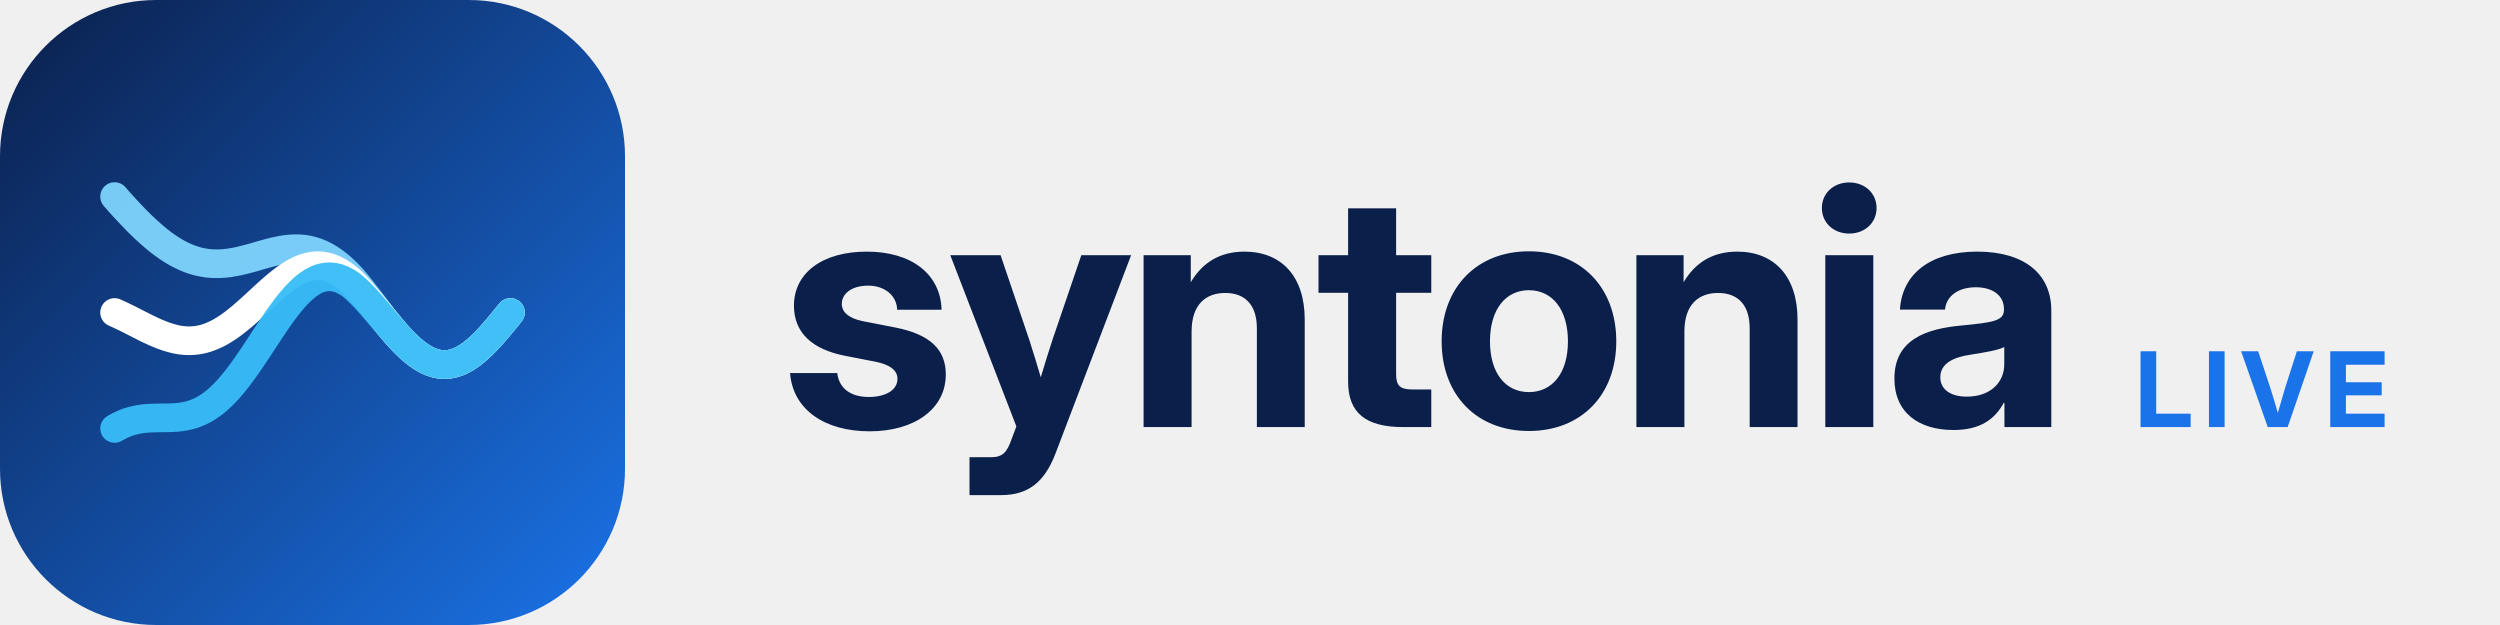
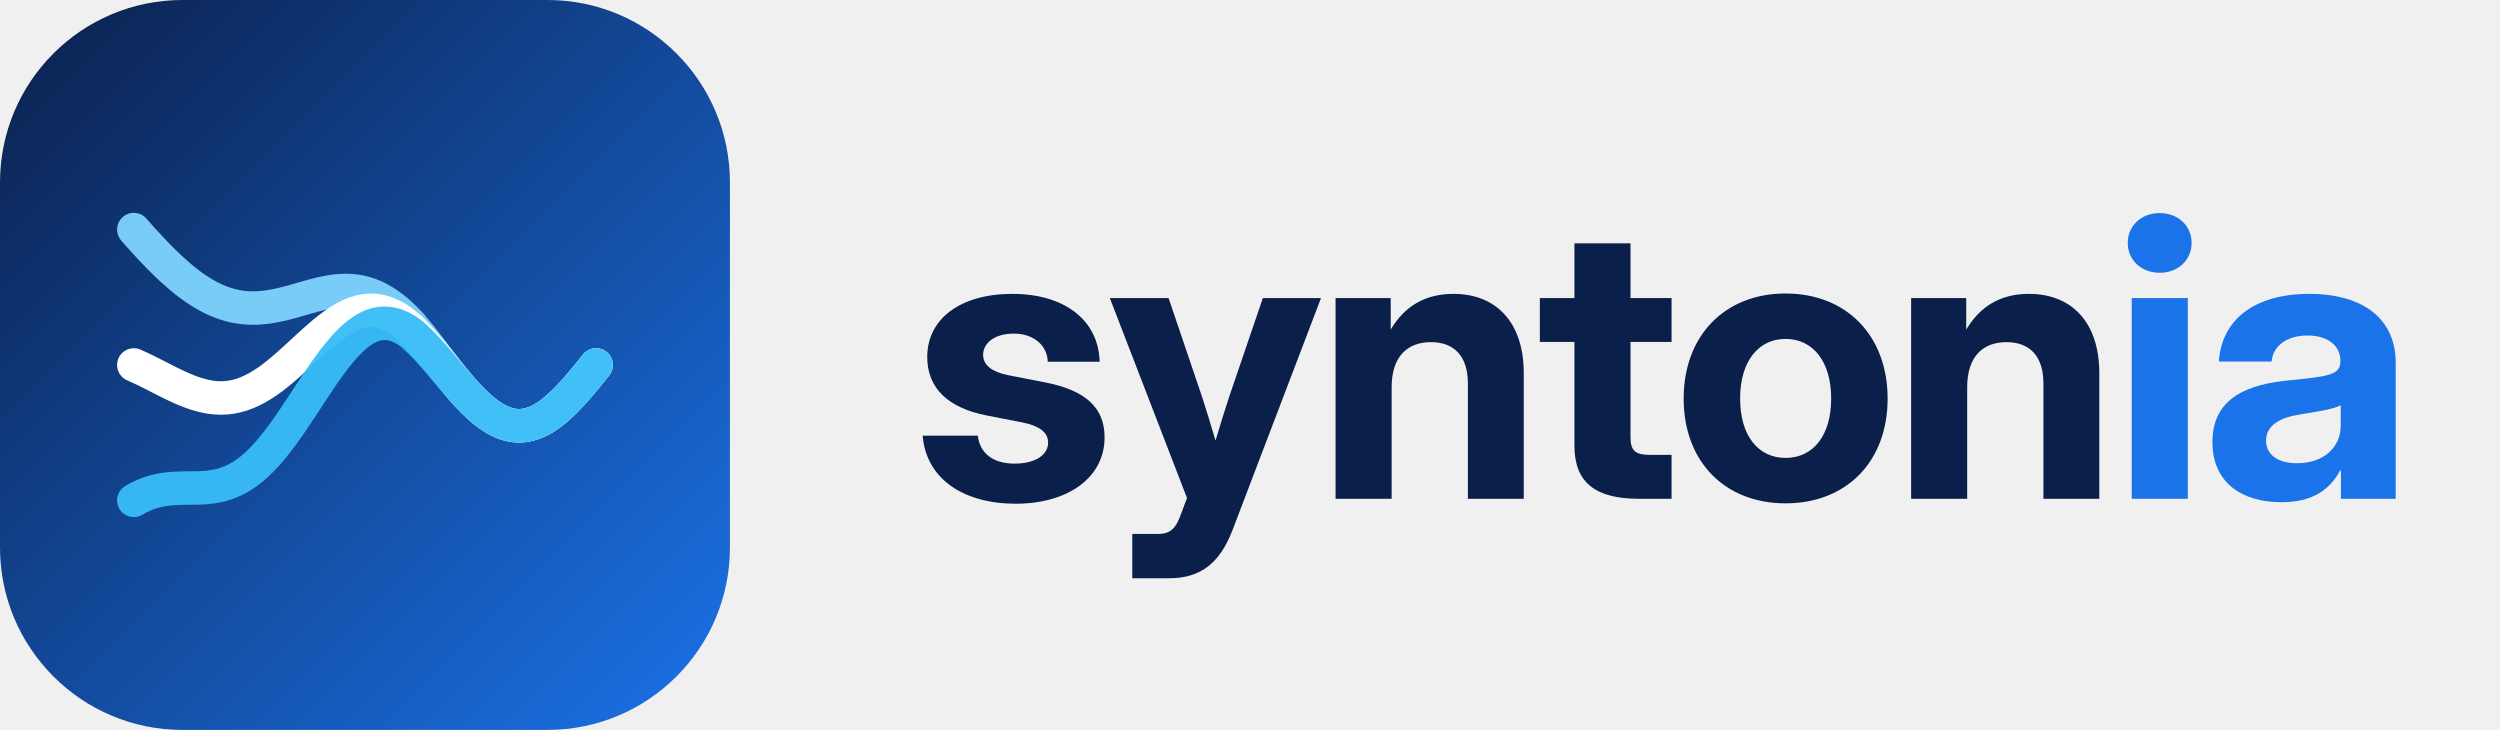
- <svg xmlns="http://www.w3.org/2000/svg" viewBox="0 0 480 120" width="960" height="240">
+ <svg xmlns="http://www.w3.org/2000/svg" viewBox="0 0 411 120" width="822" height="240">
  <g transform="translate(0,0) scale(1.0)">
    <defs>
      <linearGradient id="gFalse" x1="0" y1="0" x2="1" y2="1">
        <stop offset="0" stop-color="#0B1F4B" />
        <stop offset="1" stop-color="#1A73E8" />
      </linearGradient>
    </defs>
    <rect width="120" height="120" rx="30" fill="url(#gFalse)" />
    <polyline points="22.00,37.74 22.84,38.70 23.69,39.64 24.53,40.55 25.38,41.45 26.22,42.32 27.07,43.16 27.91,43.97 28.76,44.74 29.60,45.47 30.44,46.17 31.29,46.82 32.13,47.42 32.98,47.97 33.82,48.48 34.67,48.93 35.51,49.33 36.36,49.68 37.20,49.97 38.04,50.21 38.89,50.39 39.73,50.53 40.58,50.61 41.42,50.64 42.27,50.63 43.11,50.57 43.96,50.48 44.80,50.34 45.64,50.18 46.49,49.99 47.33,49.77 48.18,49.55 49.02,49.31 49.87,49.06 50.71,48.82 51.56,48.59 52.40,48.37 53.24,48.18 54.09,48.01 54.93,47.88 55.78,47.79 56.62,47.75 57.47,47.76 58.31,47.84 59.16,47.97 60.00,48.18 60.84,48.45 61.69,48.80 62.53,49.23 63.38,49.74 64.22,50.32 65.07,50.98 65.91,51.72 66.76,52.54 67.60,53.42 68.44,54.43 69.29,55.47 70.13,56.55 70.98,57.64 71.82,58.75 72.67,59.85 73.51,60.95 74.36,62.02 75.20,63.06 76.04,64.06 76.89,65.00 77.73,65.88 78.58,66.69 79.42,67.43 80.27,68.09 81.11,68.66 81.96,69.14 82.80,69.51 83.64,69.78 84.49,69.95 85.33,70.00 86.18,69.95 87.02,69.78 87.87,69.51 88.71,69.14 89.56,68.66 90.40,68.09 91.24,67.43 92.09,66.69 92.93,65.88 93.78,65.00 94.62,64.07 95.47,63.09 96.31,62.08 97.16,61.05 98.00,60.00" fill="none" stroke="#7DD3FC" stroke-opacity="0.95" stroke-width="5.5" stroke-linecap="round" stroke-linejoin="round" />
    <polyline points="22.00,60.00 22.84,60.38 23.69,60.78 24.53,61.19 25.38,61.62 26.22,62.05 27.07,62.48 27.91,62.91 28.76,63.32 29.60,63.71 30.44,64.07 31.29,64.41 32.13,64.70 32.98,64.95 33.82,65.16 34.67,65.31 35.51,65.40 36.36,65.43 37.20,65.39 38.04,65.29 38.89,65.12 39.73,64.88 40.58,64.57 41.42,64.19 42.27,63.76 43.11,63.25 43.96,62.70 44.80,62.09 45.64,61.43 46.49,60.73 47.33,60.00 48.18,59.24 49.02,58.47 49.87,57.69 50.71,56.91 51.56,56.14 52.40,55.40 53.24,54.68 54.09,54.00 54.93,53.37 55.78,52.80 56.62,52.29 57.47,51.86 58.31,51.51 59.16,51.25 60.00,51.08 60.84,51.01 61.69,51.04 62.53,51.18 63.38,51.41 64.22,51.76 65.07,52.20 65.91,52.75 66.76,53.39 67.60,54.12 68.44,55.00 69.29,55.93 70.13,56.91 70.98,57.92 71.82,58.95 72.67,60.00 73.51,61.05 74.36,62.08 75.20,63.09 76.04,64.07 76.89,65.00 77.73,65.88 78.58,66.69 79.42,67.43 80.27,68.09 81.11,68.66 81.96,69.14 82.80,69.51 83.64,69.78 84.49,69.95 85.33,70.00 86.18,69.95 87.02,69.78 87.87,69.51 88.71,69.14 89.56,68.66 90.40,68.09 91.24,67.43 92.09,66.69 92.93,65.88 93.78,65.00 94.62,64.07 95.47,63.09 96.31,62.08 97.16,61.05 98.00,60.00" fill="none" stroke="#FFFFFF" stroke-opacity="1" stroke-width="5.5" stroke-linecap="round" stroke-linejoin="round" />
    <polyline points="22.00,82.26 22.84,81.79 23.69,81.39 24.53,81.06 25.38,80.80 26.22,80.60 27.07,80.45 27.91,80.35 28.76,80.29 29.60,80.26 30.44,80.24 31.29,80.23 32.13,80.22 32.98,80.20 33.82,80.15 34.67,80.06 35.51,79.93 36.36,79.74 37.20,79.49 38.04,79.16 38.89,78.76 39.73,78.28 40.58,77.71 41.42,77.06 42.27,76.31 43.11,75.49 43.96,74.58 44.80,73.59 45.64,72.53 46.49,71.40 47.33,70.23 48.18,69.00 49.02,67.74 49.87,66.46 50.71,65.17 51.56,63.89 52.40,62.62 53.24,61.38 54.09,60.19 54.93,59.05 55.78,57.99 56.62,57.01 57.47,56.12 58.31,55.33 59.16,54.65 60.00,54.09 60.84,53.66 61.69,53.35 62.53,53.18 63.38,53.14 64.22,53.23 65.07,53.44 65.91,53.79 66.76,54.25 67.60,54.83 68.44,55.58 69.29,56.40 70.13,57.27 70.98,58.20 71.82,59.16 72.67,60.15 73.51,61.14 74.36,62.14 75.20,63.12 76.04,64.07 76.89,65.00 77.73,65.88 78.58,66.69 79.42,67.43 80.27,68.09 81.11,68.66 81.96,69.14 82.80,69.51 83.64,69.78 84.49,69.95 85.33,70.00 86.18,69.95 87.02,69.78 87.87,69.51 88.71,69.14 89.56,68.66 90.40,68.09 91.24,67.43 92.09,66.69 92.93,65.88 93.78,65.00 94.62,64.07 95.47,63.09 96.31,62.08 97.16,61.05 98.00,60.00" fill="none" stroke="#38BDF8" stroke-opacity="0.95" stroke-width="5.5" stroke-linecap="round" stroke-linejoin="round" />
  </g>
-   <path d="M166.969 82.812C175.594 82.812 181.594 78.5 181.594 71.906C181.594 67.062 178.531 64.188 171.875 62.875L165.625 61.656C163.094 61.125 161.625 60.031 161.625 58.344C161.625 56.375 163.531 54.844 166.688 54.844C169.938 54.844 172.188 56.812 172.25 59.469H180.781C180.594 52.594 174.969 48.312 166.438 48.312C157.844 48.312 152.438 52.438 152.438 58.688C152.438 63.812 155.844 67.062 162.25 68.312L168.031 69.438C170.719 69.969 172.312 71.0 172.312 72.75C172.312 74.781 170.219 76.219 166.812 76.219C163.219 76.219 161.094 74.5 160.75 71.625H151.688C152.25 78.719 158.406 82.812 166.969 82.812Z M186.144 95.062H192.238C197.363 95.062 200.55 92.594 202.644 87.094L217.175 49.0H207.613L202.05 65.312C201.269 67.656 200.55 70.062 199.831 72.438C199.144 70.062 198.394 67.688 197.644 65.312L192.113 49.0H182.456L195.144 81.875L194.238 84.281C193.363 86.812 192.519 87.781 190.331 87.781H186.144Z M228.787 63.656C228.787 58.531 231.444 56.25 235.256 56.25C239.1 56.25 241.319 58.594 241.319 63.031V82.0H250.506V61.344C250.506 53.0 245.975 48.312 238.944 48.312C234.194 48.312 230.85 50.438 228.631 54.188V49.0H219.569V82.0H228.787Z M274.806 49.0H268.056V40.0H258.837V49.0H253.15V56.219H258.837V73.25C258.837 79.25 262.181 82.0 269.431 82.0H274.806V74.781H271.275C268.775 74.781 268.056 74.062 268.056 71.812V56.219H274.806Z M293.544 82.75C303.575 82.75 310.325 75.875 310.325 65.531C310.325 55.188 303.575 48.25 293.544 48.25C283.544 48.25 276.794 55.188 276.794 65.531C276.794 75.875 283.544 82.75 293.544 82.75ZM293.544 75.281C289.075 75.281 286.075 71.656 286.075 65.531C286.075 59.375 289.106 55.719 293.544 55.719C298.012 55.719 301.044 59.375 301.044 65.531C301.044 71.656 298.044 75.281 293.544 75.281Z M323.406 63.656C323.406 58.531 326.062 56.25 329.875 56.25C333.719 56.25 335.938 58.594 335.938 63.031V82.0H345.125V61.344C345.125 53.0 340.594 48.312 333.562 48.312C328.812 48.312 325.469 50.438 323.25 54.188V49.0H314.188V82.0H323.406Z M350.456 82.0H359.675V49.0H350.456ZM355.05 44.844C358.081 44.844 360.3 42.75 360.3 39.938C360.3 37.125 358.081 35.031 355.05 35.031C352.019 35.031 349.8 37.125 349.8 39.938C349.8 42.75 352.019 44.844 355.05 44.844Z M375.069 82.562C380.131 82.562 382.975 80.562 384.725 77.344H384.85V82.0H393.85V59.625C393.85 52.562 388.663 48.312 379.631 48.312C370.569 48.312 365.194 52.625 364.788 59.438H373.444C373.663 56.906 375.913 55.156 379.35 55.156C382.725 55.156 384.756 56.844 384.756 59.281V59.5C384.756 61.625 382.631 61.906 376.6 62.5C369.725 63.125 363.725 65.25 363.725 72.688C363.725 79.281 368.475 82.562 375.069 82.562ZM377.631 76.156C374.538 76.156 372.538 74.781 372.538 72.438C372.538 69.812 375.038 68.594 378.194 68.125C381.163 67.656 383.756 67.219 384.819 66.625V69.938C384.819 73.5 382.069 76.156 377.631 76.156Z" fill="#0B1F4B" />
-   <path d="M410.984 82.0H420.603V79.422H413.992V67.449H410.984Z M427.125 67.449H424.117V82.0H427.125Z M435.404 82.0H439.232L444.232 67.449H441L438.724 74.529C438.304 75.916 437.855 77.479 437.347 79.266C436.82 77.479 436.361 75.916 435.921 74.529L433.568 67.449H430.296Z M447.404 82.0H457.843V79.422H450.412V75.906H457.287V73.396H450.412V70.027H457.843V67.449H447.404Z" fill="#1A73E8" />
+   <path d="M166.969 82.812C175.594 82.812 181.594 78.5 181.594 71.906C181.594 67.062 178.531 64.188 171.875 62.875L165.625 61.656C163.094 61.125 161.625 60.031 161.625 58.344C161.625 56.375 163.531 54.844 166.688 54.844C169.938 54.844 172.188 56.812 172.25 59.469H180.781C180.594 52.594 174.969 48.312 166.438 48.312C157.844 48.312 152.438 52.438 152.438 58.688C152.438 63.812 155.844 67.062 162.25 68.312L168.031 69.438C170.719 69.969 172.312 71.0 172.312 72.75C172.312 74.781 170.219 76.219 166.812 76.219C163.219 76.219 161.094 74.5 160.75 71.625H151.688C152.25 78.719 158.406 82.812 166.969 82.812Z M186.144 95.062H192.238C197.363 95.062 200.55 92.594 202.644 87.094L217.175 49.0H207.613L202.05 65.312C201.269 67.656 200.55 70.062 199.831 72.438C199.144 70.062 198.394 67.688 197.644 65.312L192.113 49.0H182.456L195.144 81.875L194.238 84.281C193.363 86.812 192.519 87.781 190.331 87.781H186.144Z M228.787 63.656C228.787 58.531 231.444 56.25 235.256 56.25C239.1 56.25 241.319 58.594 241.319 63.031V82.0H250.506V61.344C250.506 53.0 245.975 48.312 238.944 48.312C234.194 48.312 230.85 50.438 228.631 54.188V49.0H219.569V82.0H228.787Z M274.806 49.0H268.056V40.0H258.837V49.0H253.15V56.219H258.837V73.25C258.837 79.25 262.181 82.0 269.431 82.0H274.806V74.781H271.275C268.775 74.781 268.056 74.062 268.056 71.812V56.219H274.806Z M293.544 82.75C303.575 82.75 310.325 75.875 310.325 65.531C310.325 55.188 303.575 48.25 293.544 48.25C283.544 48.25 276.794 55.188 276.794 65.531C276.794 75.875 283.544 82.75 293.544 82.75ZM293.544 75.281C289.075 75.281 286.075 71.656 286.075 65.531C286.075 59.375 289.106 55.719 293.544 55.719C298.012 55.719 301.044 59.375 301.044 65.531C301.044 71.656 298.044 75.281 293.544 75.281Z M323.406 63.656C323.406 58.531 326.062 56.25 329.875 56.25C333.719 56.25 335.938 58.594 335.938 63.031V82.0H345.125V61.344C345.125 53.0 340.594 48.312 333.562 48.312C328.812 48.312 325.469 50.438 323.25 54.188V49.0H314.188V82.0H323.406Z" fill="#0B1F4B" />
+   <path d="M350.456 82.0H359.675V49.0H350.456ZM355.05 44.844C358.081 44.844 360.3 42.75 360.3 39.938C360.3 37.125 358.081 35.031 355.05 35.031C352.019 35.031 349.8 37.125 349.8 39.938C349.8 42.75 352.019 44.844 355.05 44.844Z M375.069 82.562C380.131 82.562 382.975 80.562 384.725 77.344H384.85V82.0H393.85V59.625C393.85 52.562 388.663 48.312 379.631 48.312C370.569 48.312 365.194 52.625 364.788 59.438H373.444C373.663 56.906 375.913 55.156 379.35 55.156C382.725 55.156 384.756 56.844 384.756 59.281V59.5C384.756 61.625 382.631 61.906 376.6 62.5C369.725 63.125 363.725 65.25 363.725 72.688C363.725 79.281 368.475 82.562 375.069 82.562ZM377.631 76.156C374.538 76.156 372.538 74.781 372.538 72.438C372.538 69.812 375.038 68.594 378.194 68.125C381.163 67.656 383.756 67.219 384.819 66.625V69.938C384.819 73.5 382.069 76.156 377.631 76.156Z" fill="#1A73E8" />
</svg>
